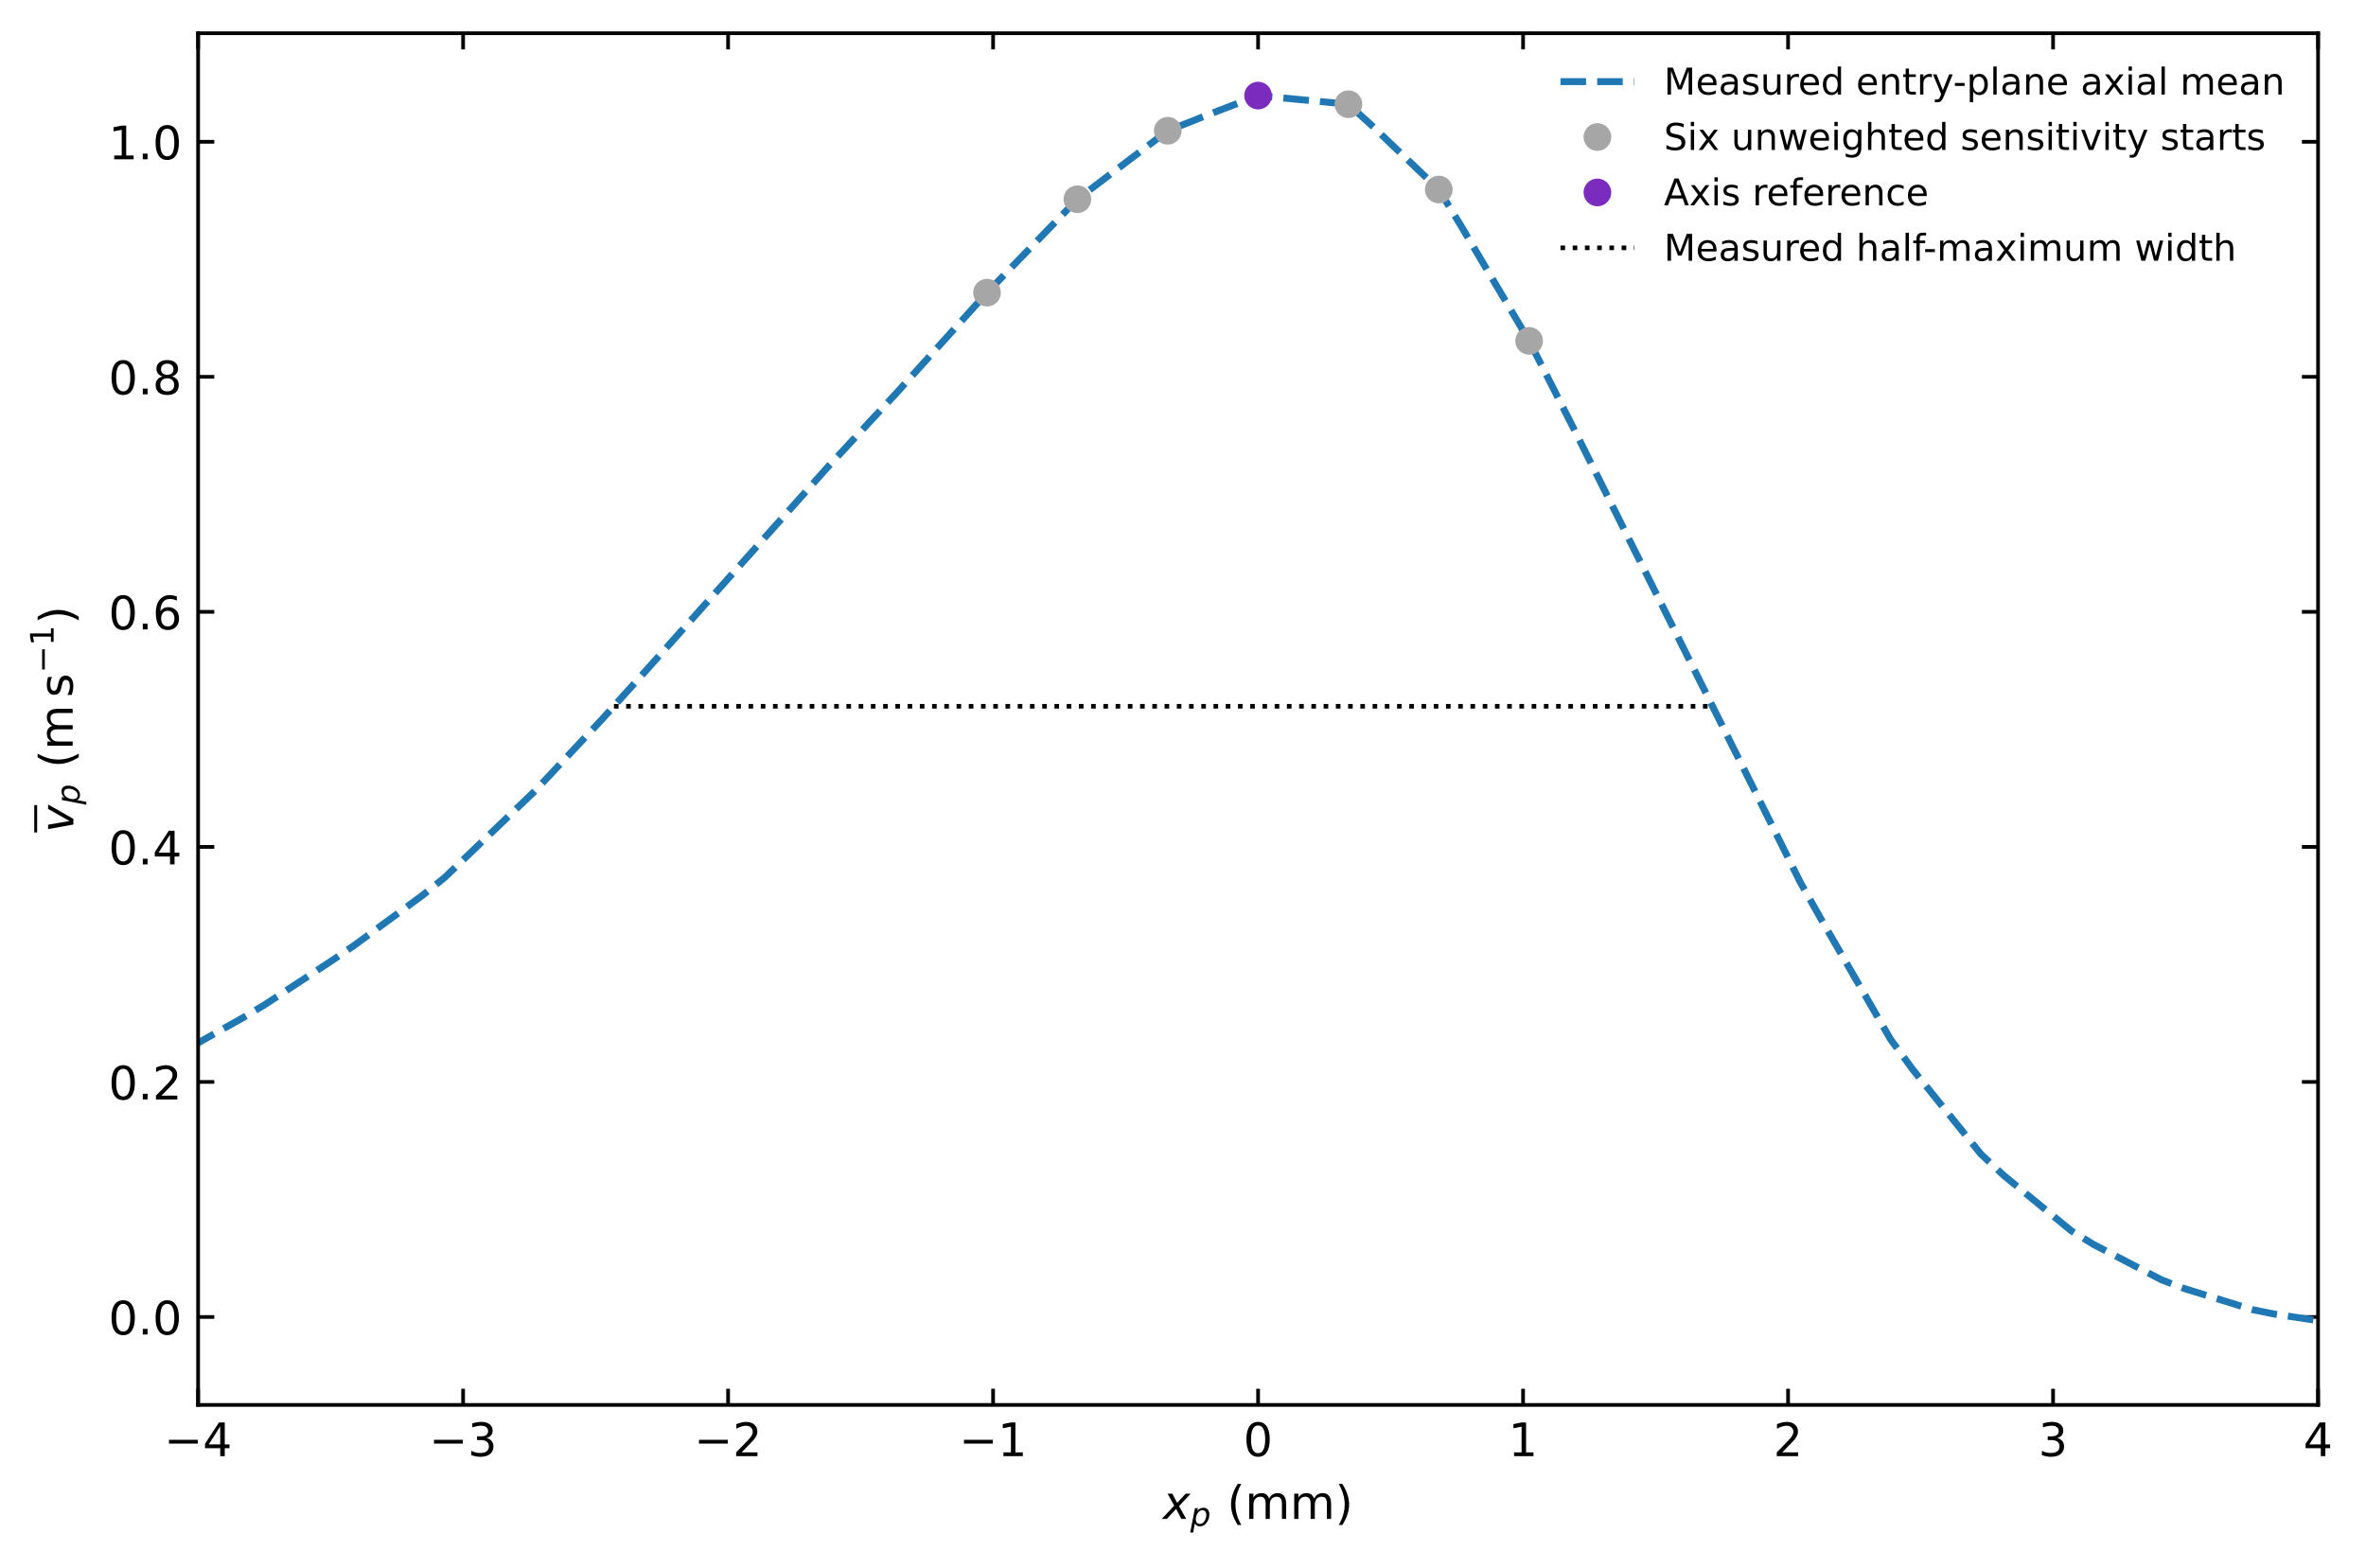
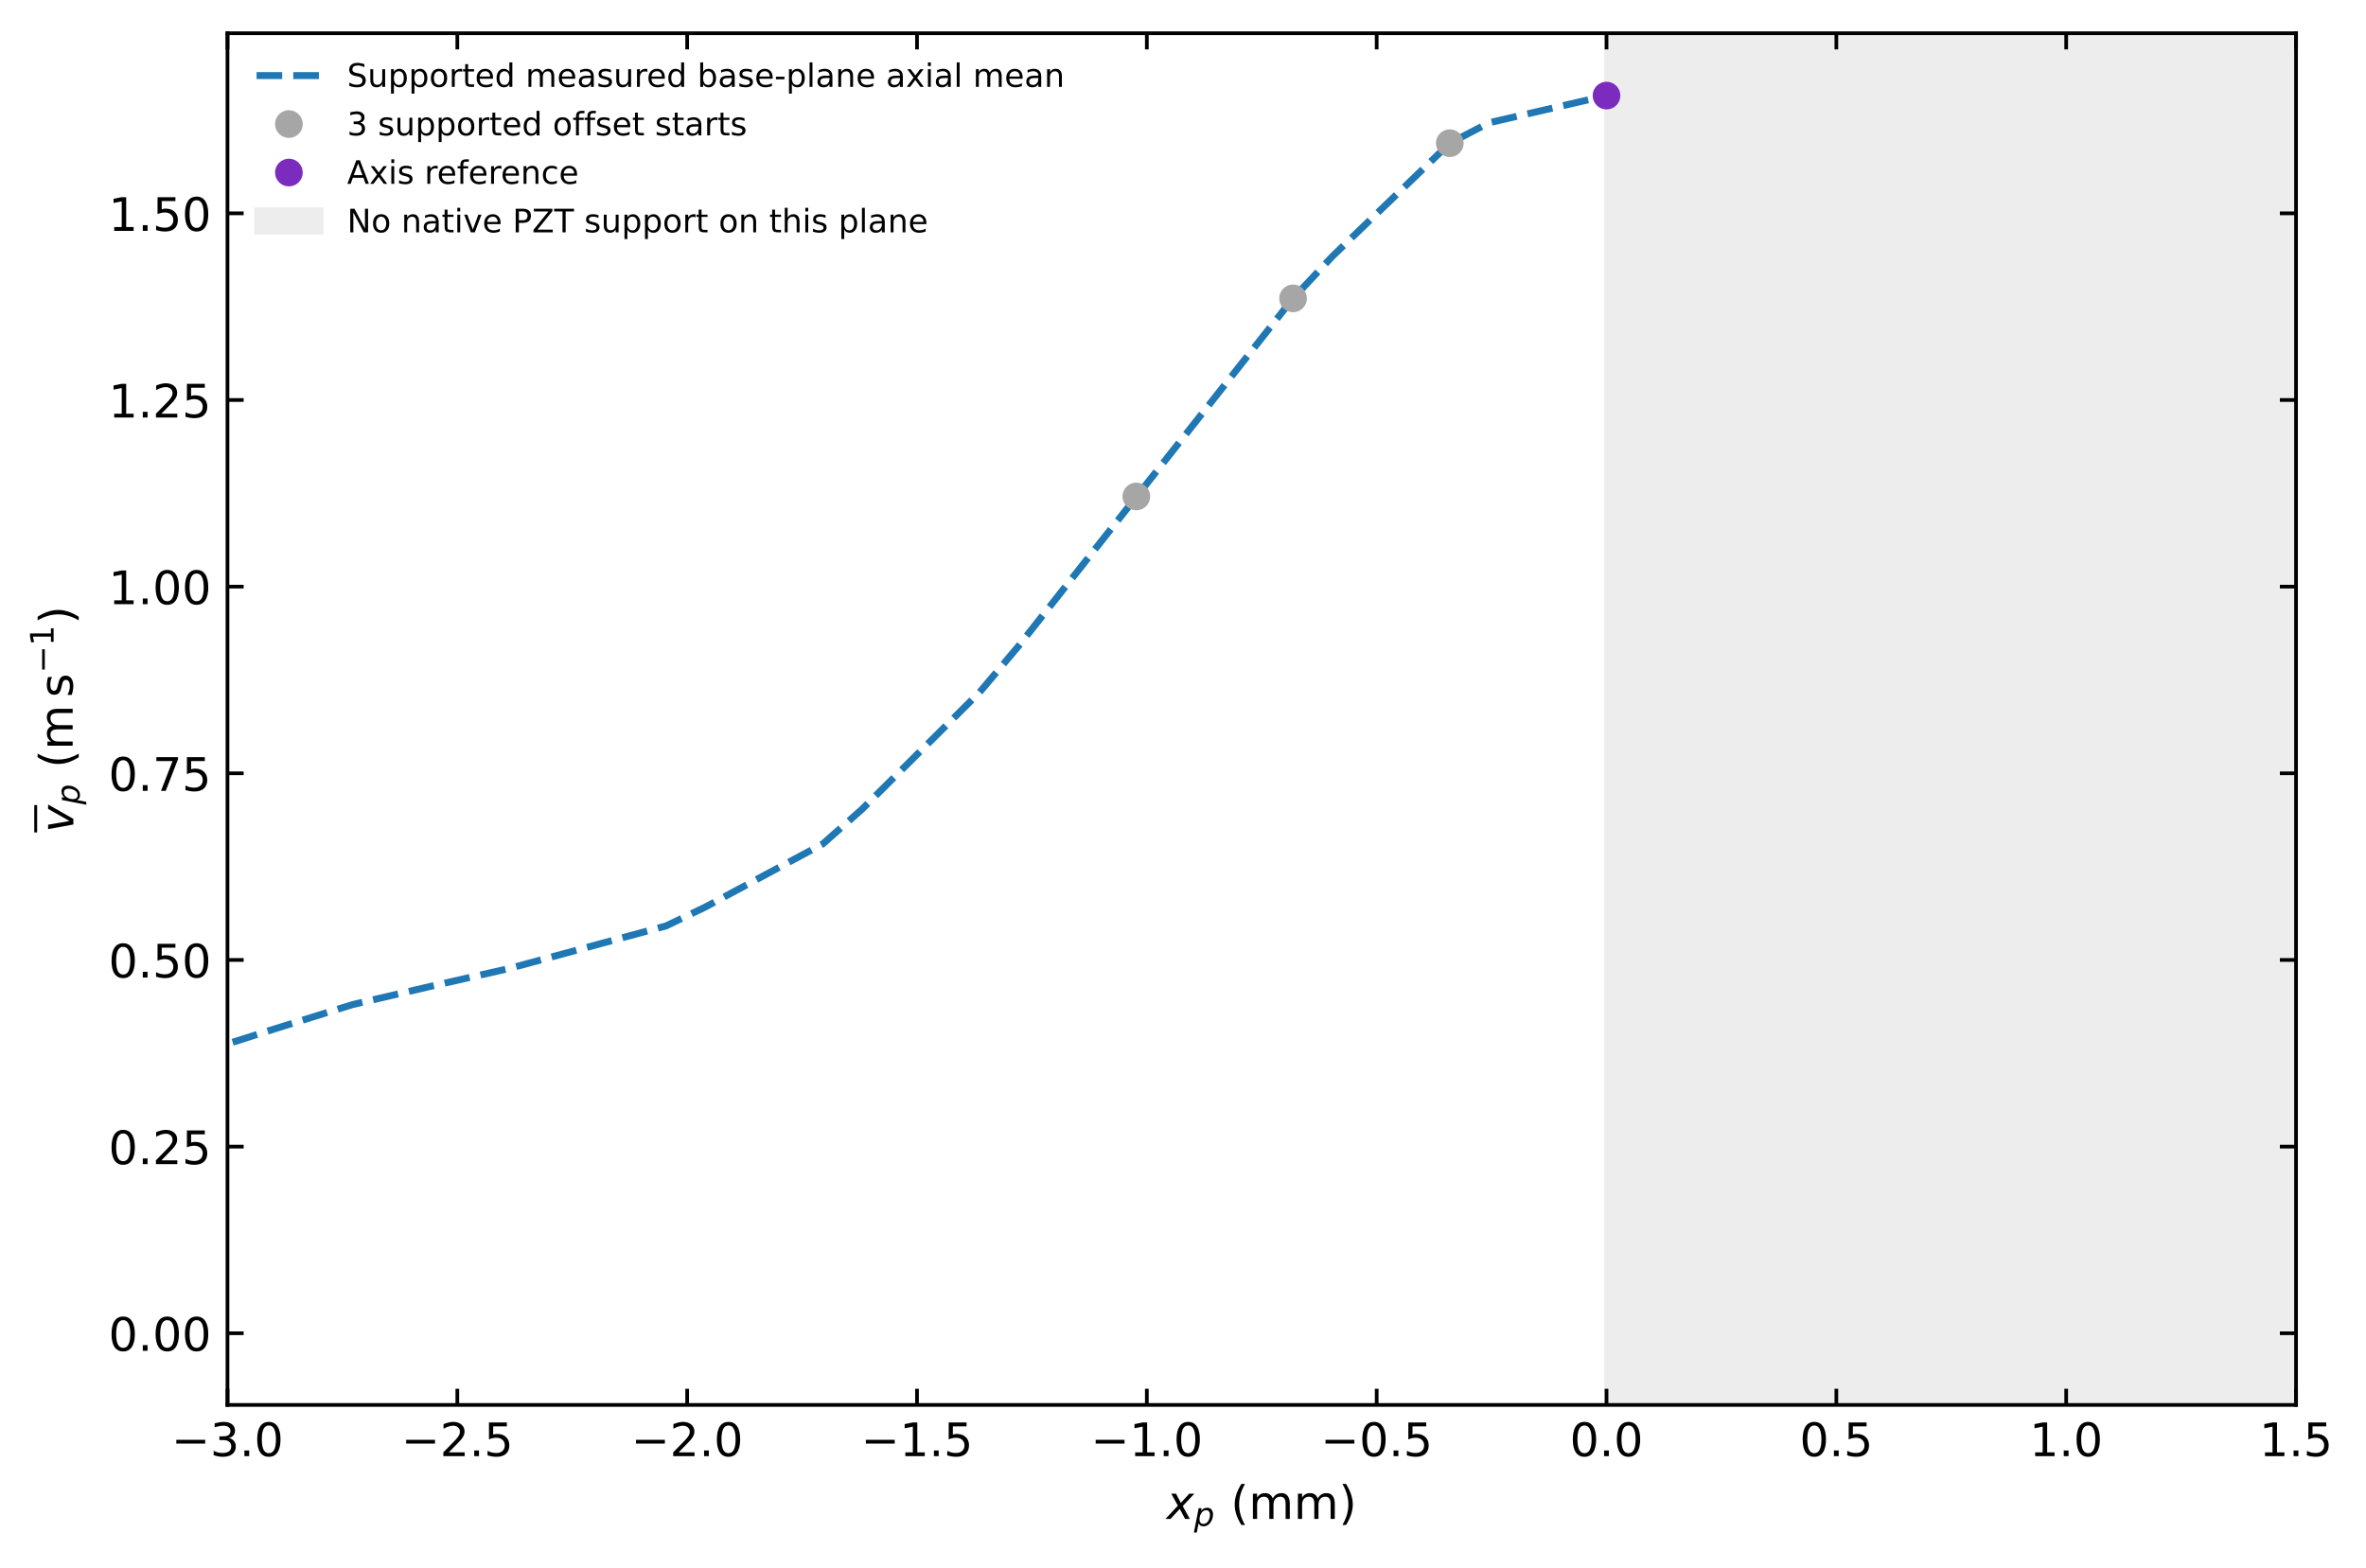
<svg xmlns="http://www.w3.org/2000/svg" xmlns:xlink="http://www.w3.org/1999/xlink" width="512.4pt" height="339.6pt" viewBox="0 0 512.4 339.6" version="1.1">
  <defs>
    <style type="text/css">*{stroke-linejoin: round; stroke-linecap: butt}</style>
  </defs>
  <g id="figure_1">
    <g id="patch_1">
      <path d="M 0 339.6  L 512.4 339.6  L 512.4 0  L 0 0  z " style="fill: #ffffff" />
    </g>
    <g id="axes_1">
      <g id="patch_2">
-         <path d="M 42.903 304.3  L 502.018 304.3  L 502.018 7.2  L 42.903 7.2  z " style="fill: #ffffff" />
+         <path d="M 49.266 304.3  L 497.248 304.3  L 497.248 7.2  L 49.266 7.2  z " style="fill: #ffffff" />
+       </g>
+       <g id="patch_3">
+         <path d="M 347.921 304.3  L 497.248 304.3  L 497.248 7.2  L 347.921 7.2  z " clip-path="url(#p4bd380de59)" style="fill: url(#hfe0e5d949e); stroke: #ededed; stroke-linejoin: miter" />
      </g>
      <g id="matplotlib.axis_1">
        <g id="xtick_1">
          <g id="line2d_1">
            <defs>
-               <path id="m65c70b0ab6" d="M 0 0  L 0 -3.5  " style="stroke: #000000; stroke-width: 0.8" />
+               <path id="mc2a540b4ac" d="M 0 0  L 0 -3.5  " style="stroke: #000000; stroke-width: 0.8" />
            </defs>
            <g>
-               <use xlink:href="#m65c70b0ab6" x="42.903" y="304.3" style="stroke: #000000; stroke-width: 0.8" />
+               <use xlink:href="#mc2a540b4ac" x="49.266" y="304.3" style="stroke: #000000; stroke-width: 0.8" />
            </g>
          </g>
          <g id="line2d_2">
            <defs>
-               <path id="ma728de7605" d="M 0 0  L 0 3.5  " style="stroke: #000000; stroke-width: 0.8" />
+               <path id="mec75853937" d="M 0 0  L 0 3.5  " style="stroke: #000000; stroke-width: 0.8" />
            </defs>
            <g>
-               <use xlink:href="#ma728de7605" x="42.903" y="7.2" style="stroke: #000000; stroke-width: 0.8" />
+               <use xlink:href="#mec75853937" x="49.266" y="7.2" style="stroke: #000000; stroke-width: 0.8" />
            </g>
          </g>
          <g id="text_1">
-             <text style="font-size: 10px; font-family: 'DejaVu Sans'; text-anchor: middle" x="42.903" y="315.397" transform="rotate(-0 42.90313 315.3972)">−4</text>
+             <text style="font-size: 10px; font-family: 'DejaVu Sans'; text-anchor: middle" x="49.266" y="315.397" transform="rotate(-0 49.26562 315.3972)">−3.0</text>
          </g>
        </g>
        <g id="xtick_2">
          <g id="line2d_3">
            <g>
-               <use xlink:href="#m65c70b0ab6" x="100.293" y="304.3" style="stroke: #000000; stroke-width: 0.8" />
+               <use xlink:href="#mc2a540b4ac" x="99.041" y="304.3" style="stroke: #000000; stroke-width: 0.8" />
            </g>
          </g>
          <g id="line2d_4">
            <g>
-               <use xlink:href="#ma728de7605" x="100.293" y="7.2" style="stroke: #000000; stroke-width: 0.8" />
+               <use xlink:href="#mec75853937" x="99.041" y="7.2" style="stroke: #000000; stroke-width: 0.8" />
            </g>
          </g>
          <g id="text_2">
-             <text style="font-size: 10px; font-family: 'DejaVu Sans'; text-anchor: middle" x="100.293" y="315.397" transform="rotate(-0 100.2925 315.3972)">−3</text>
+             <text style="font-size: 10px; font-family: 'DejaVu Sans'; text-anchor: middle" x="99.041" y="315.397" transform="rotate(-0 99.04144 315.3972)">−2.5</text>
          </g>
        </g>
        <g id="xtick_3">
          <g id="line2d_5">
            <g>
-               <use xlink:href="#m65c70b0ab6" x="157.682" y="304.3" style="stroke: #000000; stroke-width: 0.8" />
+               <use xlink:href="#mc2a540b4ac" x="148.817" y="304.3" style="stroke: #000000; stroke-width: 0.8" />
            </g>
          </g>
          <g id="line2d_6">
            <g>
-               <use xlink:href="#ma728de7605" x="157.682" y="7.2" style="stroke: #000000; stroke-width: 0.8" />
+               <use xlink:href="#mec75853937" x="148.817" y="7.2" style="stroke: #000000; stroke-width: 0.8" />
            </g>
          </g>
          <g id="text_3">
-             <text style="font-size: 10px; font-family: 'DejaVu Sans'; text-anchor: middle" x="157.682" y="315.397" transform="rotate(-0 157.6819 315.3972)">−2</text>
+             <text style="font-size: 10px; font-family: 'DejaVu Sans'; text-anchor: middle" x="148.817" y="315.397" transform="rotate(-0 148.8173 315.3972)">−2.0</text>
          </g>
        </g>
        <g id="xtick_4">
          <g id="line2d_7">
            <g>
-               <use xlink:href="#m65c70b0ab6" x="215.071" y="304.3" style="stroke: #000000; stroke-width: 0.8" />
+               <use xlink:href="#mc2a540b4ac" x="198.593" y="304.3" style="stroke: #000000; stroke-width: 0.8" />
            </g>
          </g>
          <g id="line2d_8">
            <g>
-               <use xlink:href="#ma728de7605" x="215.071" y="7.2" style="stroke: #000000; stroke-width: 0.8" />
+               <use xlink:href="#mec75853937" x="198.593" y="7.2" style="stroke: #000000; stroke-width: 0.8" />
            </g>
          </g>
          <g id="text_4">
-             <text style="font-size: 10px; font-family: 'DejaVu Sans'; text-anchor: middle" x="215.071" y="315.397" transform="rotate(-0 215.0713 315.3972)">−1</text>
+             <text style="font-size: 10px; font-family: 'DejaVu Sans'; text-anchor: middle" x="198.593" y="315.397" transform="rotate(-0 198.5931 315.3972)">−1.5</text>
          </g>
        </g>
        <g id="xtick_5">
          <g id="line2d_9">
            <g>
-               <use xlink:href="#m65c70b0ab6" x="272.461" y="304.3" style="stroke: #000000; stroke-width: 0.8" />
+               <use xlink:href="#mc2a540b4ac" x="248.369" y="304.3" style="stroke: #000000; stroke-width: 0.8" />
            </g>
          </g>
          <g id="line2d_10">
            <g>
-               <use xlink:href="#ma728de7605" x="272.461" y="7.2" style="stroke: #000000; stroke-width: 0.8" />
+               <use xlink:href="#mec75853937" x="248.369" y="7.2" style="stroke: #000000; stroke-width: 0.8" />
            </g>
          </g>
          <g id="text_5">
-             <text style="font-size: 10px; font-family: 'DejaVu Sans'; text-anchor: middle" x="272.461" y="315.397" transform="rotate(-0 272.4607 315.3972)">0</text>
+             <text style="font-size: 10px; font-family: 'DejaVu Sans'; text-anchor: middle" x="248.369" y="315.397" transform="rotate(-0 248.3689 315.3972)">−1.0</text>
          </g>
        </g>
        <g id="xtick_6">
          <g id="line2d_11">
            <g>
-               <use xlink:href="#m65c70b0ab6" x="329.85" y="304.3" style="stroke: #000000; stroke-width: 0.8" />
+               <use xlink:href="#mc2a540b4ac" x="298.145" y="304.3" style="stroke: #000000; stroke-width: 0.8" />
            </g>
          </g>
          <g id="line2d_12">
            <g>
-               <use xlink:href="#ma728de7605" x="329.85" y="7.2" style="stroke: #000000; stroke-width: 0.8" />
+               <use xlink:href="#mec75853937" x="298.145" y="7.2" style="stroke: #000000; stroke-width: 0.8" />
            </g>
          </g>
          <g id="text_6">
-             <text style="font-size: 10px; font-family: 'DejaVu Sans'; text-anchor: middle" x="329.85" y="315.397" transform="rotate(-0 329.8501 315.3972)">1</text>
+             <text style="font-size: 10px; font-family: 'DejaVu Sans'; text-anchor: middle" x="298.145" y="315.397" transform="rotate(-0 298.1447 315.3972)">−0.5</text>
          </g>
        </g>
        <g id="xtick_7">
          <g id="line2d_13">
            <g>
-               <use xlink:href="#m65c70b0ab6" x="387.239" y="304.3" style="stroke: #000000; stroke-width: 0.8" />
+               <use xlink:href="#mc2a540b4ac" x="347.921" y="304.3" style="stroke: #000000; stroke-width: 0.8" />
            </g>
          </g>
          <g id="line2d_14">
            <g>
-               <use xlink:href="#ma728de7605" x="387.239" y="7.2" style="stroke: #000000; stroke-width: 0.8" />
+               <use xlink:href="#mec75853937" x="347.921" y="7.2" style="stroke: #000000; stroke-width: 0.8" />
            </g>
          </g>
          <g id="text_7">
-             <text style="font-size: 10px; font-family: 'DejaVu Sans'; text-anchor: middle" x="387.239" y="315.397" transform="rotate(-0 387.2395 315.3972)">2</text>
+             <text style="font-size: 10px; font-family: 'DejaVu Sans'; text-anchor: middle" x="347.921" y="315.397" transform="rotate(-0 347.9205 315.3972)">0.0</text>
          </g>
        </g>
        <g id="xtick_8">
          <g id="line2d_15">
            <g>
-               <use xlink:href="#m65c70b0ab6" x="444.629" y="304.3" style="stroke: #000000; stroke-width: 0.8" />
+               <use xlink:href="#mc2a540b4ac" x="397.696" y="304.3" style="stroke: #000000; stroke-width: 0.8" />
            </g>
          </g>
          <g id="line2d_16">
            <g>
-               <use xlink:href="#ma728de7605" x="444.629" y="7.2" style="stroke: #000000; stroke-width: 0.8" />
+               <use xlink:href="#mec75853937" x="397.696" y="7.2" style="stroke: #000000; stroke-width: 0.8" />
            </g>
          </g>
          <g id="text_8">
-             <text style="font-size: 10px; font-family: 'DejaVu Sans'; text-anchor: middle" x="444.629" y="315.397" transform="rotate(-0 444.6289 315.3972)">3</text>
+             <text style="font-size: 10px; font-family: 'DejaVu Sans'; text-anchor: middle" x="397.696" y="315.397" transform="rotate(-0 397.6963 315.3972)">0.5</text>
          </g>
        </g>
        <g id="xtick_9">
          <g id="line2d_17">
            <g>
-               <use xlink:href="#m65c70b0ab6" x="502.018" y="304.3" style="stroke: #000000; stroke-width: 0.8" />
+               <use xlink:href="#mc2a540b4ac" x="447.472" y="304.3" style="stroke: #000000; stroke-width: 0.8" />
            </g>
          </g>
          <g id="line2d_18">
            <g>
-               <use xlink:href="#ma728de7605" x="502.018" y="7.2" style="stroke: #000000; stroke-width: 0.8" />
+               <use xlink:href="#mec75853937" x="447.472" y="7.2" style="stroke: #000000; stroke-width: 0.8" />
            </g>
          </g>
          <g id="text_9">
-             <text style="font-size: 10px; font-family: 'DejaVu Sans'; text-anchor: middle" x="502.018" y="315.397" transform="rotate(-0 502.0183 315.3972)">4</text>
-           </g>
-         </g>
-         <g id="text_10">
-           <g transform="translate(251.8607 329.3995)">
+             <text style="font-size: 10px; font-family: 'DejaVu Sans'; text-anchor: middle" x="447.472" y="315.397" transform="rotate(-0 447.4721 315.3972)">1.0</text>
+           </g>
+         </g>
+         <g id="xtick_10">
+           <g id="line2d_19">
+             <g>
+               <use xlink:href="#mc2a540b4ac" x="497.248" y="304.3" style="stroke: #000000; stroke-width: 0.8" />
+             </g>
+           </g>
+           <g id="line2d_20">
+             <g>
+               <use xlink:href="#mec75853937" x="497.248" y="7.2" style="stroke: #000000; stroke-width: 0.8" />
+             </g>
+           </g>
+           <g id="text_10">
+             <text style="font-size: 10px; font-family: 'DejaVu Sans'; text-anchor: middle" x="497.248" y="315.397" transform="rotate(-0 497.248 315.3972)">1.5</text>
+           </g>
+         </g>
+         <g id="text_11">
+           <g transform="translate(252.6568 329.3995)">
            <text>
              <tspan x="0" y="-0.406" style="font-style: oblique; font-size: 10px; font-family: 'DejaVu Sans'">x</tspan>
              <tspan x="5.918" y="1.094" style="font-style: oblique; font-size: 7px; font-family: 'DejaVu Sans'">p</tspan>
              <tspan x="13.882" y="-0.406" style="font-size: 10px; font-family: 'DejaVu Sans'">(</tspan>
              <tspan x="17.783" y="-0.406" style="font-size: 10px; font-family: 'DejaVu Sans'">m</tspan>
              <tspan x="27.524" y="-0.406" style="font-size: 10px; font-family: 'DejaVu Sans'">m</tspan>
              <tspan x="37.266" y="-0.406" style="font-size: 10px; font-family: 'DejaVu Sans'">)</tspan>
            </text>
          </g>
        </g>
      </g>
      <g id="matplotlib.axis_2">
        <g id="ytick_1">
-           <g id="line2d_19">
+           <g id="line2d_21">
            <defs>
-               <path id="m2afd70dbca" d="M 0 0  L 3.5 0  " style="stroke: #000000; stroke-width: 0.8" />
+               <path id="m2453ebf0ed" d="M 0 0  L 3.5 0  " style="stroke: #000000; stroke-width: 0.8" />
            </defs>
            <g>
-               <use xlink:href="#m2afd70dbca" x="42.903" y="285.249" style="stroke: #000000; stroke-width: 0.8" />
-             </g>
-           </g>
-           <g id="line2d_20">
+               <use xlink:href="#m2453ebf0ed" x="49.266" y="288.777" style="stroke: #000000; stroke-width: 0.8" />
+             </g>
+           </g>
+           <g id="line2d_22">
            <defs>
-               <path id="m56a5f47f47" d="M 0 0  L -3.5 0  " style="stroke: #000000; stroke-width: 0.8" />
+               <path id="md81fa877c0" d="M 0 0  L -3.5 0  " style="stroke: #000000; stroke-width: 0.8" />
            </defs>
            <g>
-               <use xlink:href="#m56a5f47f47" x="502.018" y="285.249" style="stroke: #000000; stroke-width: 0.8" />
-             </g>
-           </g>
-           <g id="text_11">
-             <text style="font-size: 10px; font-family: 'DejaVu Sans'; text-anchor: end" x="39.403" y="289.048" transform="rotate(-0 39.40313 289.0479)">0.0</text>
+               <use xlink:href="#md81fa877c0" x="497.248" y="288.777" style="stroke: #000000; stroke-width: 0.8" />
+             </g>
+           </g>
+           <g id="text_12">
+             <text style="font-size: 10px; font-family: 'DejaVu Sans'; text-anchor: end" x="45.766" y="292.576" transform="rotate(-0 45.76562 292.5759)">0.00</text>
          </g>
        </g>
        <g id="ytick_2">
-           <g id="line2d_21">
-             <g>
-               <use xlink:href="#m2afd70dbca" x="42.903" y="234.34" style="stroke: #000000; stroke-width: 0.8" />
-             </g>
-           </g>
-           <g id="line2d_22">
-             <g>
-               <use xlink:href="#m56a5f47f47" x="502.018" y="234.34" style="stroke: #000000; stroke-width: 0.8" />
-             </g>
-           </g>
-           <g id="text_12">
-             <text style="font-size: 10px; font-family: 'DejaVu Sans'; text-anchor: end" x="39.403" y="238.139" transform="rotate(-0 39.40313 238.1393)">0.2</text>
+           <g id="line2d_23">
+             <g>
+               <use xlink:href="#m2453ebf0ed" x="49.266" y="248.349" style="stroke: #000000; stroke-width: 0.8" />
+             </g>
+           </g>
+           <g id="line2d_24">
+             <g>
+               <use xlink:href="#md81fa877c0" x="497.248" y="248.349" style="stroke: #000000; stroke-width: 0.8" />
+             </g>
+           </g>
+           <g id="text_13">
+             <text style="font-size: 10px; font-family: 'DejaVu Sans'; text-anchor: end" x="45.766" y="252.147" transform="rotate(-0 45.76562 252.1474)">0.25</text>
          </g>
        </g>
        <g id="ytick_3">
-           <g id="line2d_23">
-             <g>
-               <use xlink:href="#m2afd70dbca" x="42.903" y="183.432" style="stroke: #000000; stroke-width: 0.8" />
-             </g>
-           </g>
-           <g id="line2d_24">
-             <g>
-               <use xlink:href="#m56a5f47f47" x="502.018" y="183.432" style="stroke: #000000; stroke-width: 0.8" />
-             </g>
-           </g>
-           <g id="text_13">
-             <text style="font-size: 10px; font-family: 'DejaVu Sans'; text-anchor: end" x="39.403" y="187.231" transform="rotate(-0 39.40313 187.2306)">0.4</text>
+           <g id="line2d_25">
+             <g>
+               <use xlink:href="#m2453ebf0ed" x="49.266" y="207.92" style="stroke: #000000; stroke-width: 0.8" />
+             </g>
+           </g>
+           <g id="line2d_26">
+             <g>
+               <use xlink:href="#md81fa877c0" x="497.248" y="207.92" style="stroke: #000000; stroke-width: 0.8" />
+             </g>
+           </g>
+           <g id="text_14">
+             <text style="font-size: 10px; font-family: 'DejaVu Sans'; text-anchor: end" x="45.766" y="211.719" transform="rotate(-0 45.76562 211.719)">0.50</text>
          </g>
        </g>
        <g id="ytick_4">
-           <g id="line2d_25">
-             <g>
-               <use xlink:href="#m2afd70dbca" x="42.903" y="132.523" style="stroke: #000000; stroke-width: 0.8" />
-             </g>
-           </g>
-           <g id="line2d_26">
-             <g>
-               <use xlink:href="#m56a5f47f47" x="502.018" y="132.523" style="stroke: #000000; stroke-width: 0.8" />
-             </g>
-           </g>
-           <g id="text_14">
-             <text style="font-size: 10px; font-family: 'DejaVu Sans'; text-anchor: end" x="39.403" y="136.322" transform="rotate(-0 39.40313 136.3219)">0.6</text>
+           <g id="line2d_27">
+             <g>
+               <use xlink:href="#m2453ebf0ed" x="49.266" y="167.492" style="stroke: #000000; stroke-width: 0.8" />
+             </g>
+           </g>
+           <g id="line2d_28">
+             <g>
+               <use xlink:href="#md81fa877c0" x="497.248" y="167.492" style="stroke: #000000; stroke-width: 0.8" />
+             </g>
+           </g>
+           <g id="text_15">
+             <text style="font-size: 10px; font-family: 'DejaVu Sans'; text-anchor: end" x="45.766" y="171.29" transform="rotate(-0 45.76562 171.2905)">0.75</text>
          </g>
        </g>
        <g id="ytick_5">
-           <g id="line2d_27">
-             <g>
-               <use xlink:href="#m2afd70dbca" x="42.903" y="81.614" style="stroke: #000000; stroke-width: 0.8" />
-             </g>
-           </g>
-           <g id="line2d_28">
-             <g>
-               <use xlink:href="#m56a5f47f47" x="502.018" y="81.614" style="stroke: #000000; stroke-width: 0.8" />
-             </g>
-           </g>
-           <g id="text_15">
-             <text style="font-size: 10px; font-family: 'DejaVu Sans'; text-anchor: end" x="39.403" y="85.413" transform="rotate(-0 39.40313 85.41328)">0.8</text>
+           <g id="line2d_29">
+             <g>
+               <use xlink:href="#m2453ebf0ed" x="49.266" y="127.063" style="stroke: #000000; stroke-width: 0.8" />
+             </g>
+           </g>
+           <g id="line2d_30">
+             <g>
+               <use xlink:href="#md81fa877c0" x="497.248" y="127.063" style="stroke: #000000; stroke-width: 0.8" />
+             </g>
+           </g>
+           <g id="text_16">
+             <text style="font-size: 10px; font-family: 'DejaVu Sans'; text-anchor: end" x="45.766" y="130.862" transform="rotate(-0 45.76562 130.862)">1.00</text>
          </g>
        </g>
        <g id="ytick_6">
-           <g id="line2d_29">
-             <g>
-               <use xlink:href="#m2afd70dbca" x="42.903" y="30.706" style="stroke: #000000; stroke-width: 0.8" />
-             </g>
-           </g>
-           <g id="line2d_30">
-             <g>
-               <use xlink:href="#m56a5f47f47" x="502.018" y="30.706" style="stroke: #000000; stroke-width: 0.8" />
-             </g>
-           </g>
-           <g id="text_16">
-             <text style="font-size: 10px; font-family: 'DejaVu Sans'; text-anchor: end" x="39.403" y="34.505" transform="rotate(-0 39.40313 34.50462)">1.0</text>
-           </g>
-         </g>
-         <g id="text_17">
+           <g id="line2d_31">
+             <g>
+               <use xlink:href="#m2453ebf0ed" x="49.266" y="86.635" style="stroke: #000000; stroke-width: 0.8" />
+             </g>
+           </g>
+           <g id="line2d_32">
+             <g>
+               <use xlink:href="#md81fa877c0" x="497.248" y="86.635" style="stroke: #000000; stroke-width: 0.8" />
+             </g>
+           </g>
+           <g id="text_17">
+             <text style="font-size: 10px; font-family: 'DejaVu Sans'; text-anchor: end" x="45.766" y="90.434" transform="rotate(-0 45.76562 90.43356)">1.25</text>
+           </g>
+         </g>
+         <g id="ytick_7">
+           <g id="line2d_33">
+             <g>
+               <use xlink:href="#m2453ebf0ed" x="49.266" y="46.206" style="stroke: #000000; stroke-width: 0.8" />
+             </g>
+           </g>
+           <g id="line2d_34">
+             <g>
+               <use xlink:href="#md81fa877c0" x="497.248" y="46.206" style="stroke: #000000; stroke-width: 0.8" />
+             </g>
+           </g>
+           <g id="text_18">
+             <text style="font-size: 10px; font-family: 'DejaVu Sans'; text-anchor: end" x="45.766" y="50.005" transform="rotate(-0 45.76562 50.0051)">1.50</text>
+           </g>
+         </g>
+         <g id="text_19">
          <g transform="translate(16.5 180.2998) rotate(-90)">
            <text>
              <tspan x="0" y="-0.612" style="font-style: oblique; font-size: 10px; font-family: 'DejaVu Sans'">v</tspan>
              <tspan x="6.014" y="0.738" style="font-style: oblique; font-size: 7px; font-family: 'DejaVu Sans'">p</tspan>
              <tspan x="13.978" y="-0.762" style="font-size: 10px; font-family: 'DejaVu Sans'">(</tspan>
              <tspan x="17.879" y="-0.762" style="font-size: 10px; font-family: 'DejaVu Sans'">m</tspan>
              <tspan x="29.244" y="-0.762" style="font-size: 10px; font-family: 'DejaVu Sans'">s</tspan>
              <tspan x="45.142" y="-0.762" style="font-size: 10px; font-family: 'DejaVu Sans'">)</tspan>
              <tspan x="34.549" y="-4.892" style="font-size: 7px; font-family: 'DejaVu Sans'">−</tspan>
              <tspan x="40.415" y="-4.892" style="font-size: 7px; font-family: 'DejaVu Sans'">1</tspan>
            </text>
            <rect x="0" y="-9.081" width="5.918" height="0.625" />
          </g>
        </g>
      </g>
-       <g id="line2d_31">
-         <path d="M -1 248.291  L 18.084 239.108  L 32.76 231.493  L 42.544 226.082  L 52.327 220.595  L 57.219 217.69  L 71.895 208.052  L 76.787 204.711  L 91.462 193.954  L 96.354 190.019  L 115.921 171.249  L 130.597 155.56  L 140.381 144.7  L 179.515 100.882  L 194.191 85.073  L 213.758 63.387  L 233.326 43.15  L 252.893 28.32  L 262.677 24.442  L 272.461 20.705  L 292.028 22.576  L 296.92 27.024  L 311.596 41.05  L 316.487 49.052  L 331.163 73.825  L 340.947 93.083  L 380.081 171.383  L 389.865 191.057  L 394.757 199.725  L 409.433 225.107  L 414.324 231.757  L 429 249.968  L 433.892 254.544  L 448.567 266.58  L 453.459 269.576  L 468.135 277.213  L 473.027 279.08  L 487.702 283.636  L 492.594 284.629  L 507.27 286.832  L 513.4 287.417  L 513.4 287.417  " clip-path="url(#p68fe81811a)" style="fill: none; stroke-dasharray: 5.55,2.4; stroke-dashoffset: 0; stroke: #1f77b4; stroke-width: 1.5" />
-       </g>
-       <g id="line2d_32">
+       <g id="line2d_35">
+         <path d="M -1 247.022  L 16.976 239.206  L 42.434 228.268  L 59.405 222.874  L 76.377 217.578  L 93.348 213.615  L 110.32 209.755  L 135.777 202.842  L 144.263 200.542  L 152.748 196.459  L 178.206 182.777  L 186.691 175.269  L 212.149 149.939  L 220.634 139.872  L 280.035 64.626  L 288.52 55.558  L 313.978 31.016  L 322.463 26.591  L 347.921 20.705  L 347.921 20.705  " clip-path="url(#p4bd380de59)" style="fill: none; stroke-dasharray: 5.55,2.4; stroke-dashoffset: 0; stroke: #1f77b4; stroke-width: 1.5" />
+       </g>
+       <g id="line2d_36">
        <defs>
-           <path id="m28fc7fe63f" d="M 0 2.5  C 0.663 2.5 1.299 2.237 1.768 1.768  C 2.237 1.299 2.5 0.663 2.5 0  C 2.5 -0.663 2.237 -1.299 1.768 -1.768  C 1.299 -2.237 0.663 -2.5 0 -2.5  C -0.663 -2.5 -1.299 -2.237 -1.768 -1.768  C -2.237 -1.299 -2.5 -0.663 -2.5 0  C -2.5 0.663 -2.237 1.299 -1.768 1.768  C -1.299 2.237 -0.663 2.5 0 2.5  z " style="stroke: #a6a6a6" />
+           <path id="mb2f0dc4318" d="M 0 2.5  C 0.663 2.5 1.299 2.237 1.768 1.768  C 2.237 1.299 2.5 0.663 2.5 0  C 2.5 -0.663 2.237 -1.299 1.768 -1.768  C 1.299 -2.237 0.663 -2.5 0 -2.5  C -0.663 -2.5 -1.299 -2.237 -1.768 -1.768  C -2.237 -1.299 -2.5 -0.663 -2.5 0  C -2.5 0.663 -2.237 1.299 -1.768 1.768  C -1.299 2.237 -0.663 2.5 0 2.5  z " style="stroke: #a6a6a6" />
        </defs>
-         <g clip-path="url(#p68fe81811a)">
-           <use xlink:href="#m28fc7fe63f" x="213.758" y="63.387" style="fill: #a6a6a6; stroke: #a6a6a6" />
-         </g>
-       </g>
-       <g id="line2d_33">
-         <g clip-path="url(#p68fe81811a)">
-           <use xlink:href="#m28fc7fe63f" x="233.326" y="43.15" style="fill: #a6a6a6; stroke: #a6a6a6" />
-         </g>
-       </g>
-       <g id="line2d_34">
-         <g clip-path="url(#p68fe81811a)">
-           <use xlink:href="#m28fc7fe63f" x="252.893" y="28.32" style="fill: #a6a6a6; stroke: #a6a6a6" />
-         </g>
-       </g>
-       <g id="line2d_35">
+         <g clip-path="url(#p4bd380de59)">
+           <use xlink:href="#mb2f0dc4318" x="246.092" y="107.528" style="fill: #a6a6a6; stroke: #a6a6a6" />
+         </g>
+       </g>
+       <g id="line2d_37">
+         <g clip-path="url(#p4bd380de59)">
+           <use xlink:href="#mb2f0dc4318" x="280.035" y="64.626" style="fill: #a6a6a6; stroke: #a6a6a6" />
+         </g>
+       </g>
+       <g id="line2d_38">
+         <g clip-path="url(#p4bd380de59)">
+           <use xlink:href="#mb2f0dc4318" x="313.978" y="31.016" style="fill: #a6a6a6; stroke: #a6a6a6" />
+         </g>
+       </g>
+       <g id="line2d_39">
        <defs>
-           <path id="mb546d543f1" d="M 0 2.5  C 0.663 2.5 1.299 2.237 1.768 1.768  C 2.237 1.299 2.5 0.663 2.5 0  C 2.5 -0.663 2.237 -1.299 1.768 -1.768  C 1.299 -2.237 0.663 -2.5 0 -2.5  C -0.663 -2.5 -1.299 -2.237 -1.768 -1.768  C -2.237 -1.299 -2.5 -0.663 -2.5 0  C -2.5 0.663 -2.237 1.299 -1.768 1.768  C -1.299 2.237 -0.663 2.5 0 2.5  z " style="stroke: #7b2cbf" />
+           <path id="m8e35fd1900" d="M 0 2.5  C 0.663 2.5 1.299 2.237 1.768 1.768  C 2.237 1.299 2.5 0.663 2.5 0  C 2.5 -0.663 2.237 -1.299 1.768 -1.768  C 1.299 -2.237 0.663 -2.5 0 -2.5  C -0.663 -2.5 -1.299 -2.237 -1.768 -1.768  C -2.237 -1.299 -2.5 -0.663 -2.5 0  C -2.5 0.663 -2.237 1.299 -1.768 1.768  C -1.299 2.237 -0.663 2.5 0 2.5  z " style="stroke: #7b2cbf" />
        </defs>
-         <g clip-path="url(#p68fe81811a)">
-           <use xlink:href="#mb546d543f1" x="272.461" y="20.705" style="fill: #7b2cbf; stroke: #7b2cbf" />
-         </g>
-       </g>
-       <g id="line2d_36">
-         <g clip-path="url(#p68fe81811a)">
-           <use xlink:href="#m28fc7fe63f" x="292.028" y="22.576" style="fill: #a6a6a6; stroke: #a6a6a6" />
-         </g>
-       </g>
-       <g id="line2d_37">
-         <g clip-path="url(#p68fe81811a)">
-           <use xlink:href="#m28fc7fe63f" x="311.596" y="41.05" style="fill: #a6a6a6; stroke: #a6a6a6" />
-         </g>
-       </g>
-       <g id="line2d_38">
-         <g clip-path="url(#p68fe81811a)">
-           <use xlink:href="#m28fc7fe63f" x="331.163" y="73.825" style="fill: #a6a6a6; stroke: #a6a6a6" />
-         </g>
-       </g>
-       <g id="line2d_39">
-         <path d="M 132.957 152.977  L 370.933 152.977  " clip-path="url(#p68fe81811a)" style="fill: none; stroke-dasharray: 1,1.65; stroke-dashoffset: 0; stroke: #000000" />
-       </g>
-       <g id="patch_3">
-         <path d="M 42.903 304.3  L 42.903 7.2  " style="fill: none; stroke: #000000; stroke-width: 0.8; stroke-linejoin: miter; stroke-linecap: square" />
+         <g clip-path="url(#p4bd380de59)">
+           <use xlink:href="#m8e35fd1900" x="347.921" y="20.705" style="fill: #7b2cbf; stroke: #7b2cbf" />
+         </g>
      </g>
      <g id="patch_4">
-         <path d="M 502.018 304.3  L 502.018 7.2  " style="fill: none; stroke: #000000; stroke-width: 0.8; stroke-linejoin: miter; stroke-linecap: square" />
+         <path d="M 49.266 304.3  L 49.266 7.2  " style="fill: none; stroke: #000000; stroke-width: 0.8; stroke-linejoin: miter; stroke-linecap: square" />
      </g>
      <g id="patch_5">
-         <path d="M 42.903 304.3  L 502.018 304.3  " style="fill: none; stroke: #000000; stroke-width: 0.8; stroke-linejoin: miter; stroke-linecap: square" />
+         <path d="M 497.248 304.3  L 497.248 7.2  " style="fill: none; stroke: #000000; stroke-width: 0.8; stroke-linejoin: miter; stroke-linecap: square" />
      </g>
      <g id="patch_6">
-         <path d="M 42.903 7.2  L 502.018 7.2  " style="fill: none; stroke: #000000; stroke-width: 0.8; stroke-linejoin: miter; stroke-linecap: square" />
+         <path d="M 49.266 304.3  L 497.248 304.3  " style="fill: none; stroke: #000000; stroke-width: 0.8; stroke-linejoin: miter; stroke-linecap: square" />
+       </g>
+       <g id="patch_7">
+         <path d="M 49.266 7.2  L 497.248 7.2  " style="fill: none; stroke: #000000; stroke-width: 0.8; stroke-linejoin: miter; stroke-linecap: square" />
      </g>
      <g id="legend_1">
        <g id="line2d_40">
-           <path d="M 337.945 17.679  L 345.945 17.679  L 353.945 17.679  " style="fill: none; stroke-dasharray: 5.55,2.4; stroke-dashoffset: 0; stroke: #1f77b4; stroke-width: 1.5" />
-         </g>
-         <g id="text_18">
-           <text style="font-size: 8px; font-family: 'DejaVu Sans'; text-anchor: start" x="360.345" y="20.479" transform="rotate(-0 360.3445 20.47875)">Measured entry-plane axial mean</text>
+           <path d="M 55.566 16.369  L 62.566 16.369  L 69.566 16.369  " style="fill: none; stroke-dasharray: 5.55,2.4; stroke-dashoffset: 0; stroke: #1f77b4; stroke-width: 1.5" />
+         </g>
+         <g id="text_20">
+           <text style="font-size: 7px; font-family: 'DejaVu Sans'; text-anchor: start" x="75.166" y="18.819" transform="rotate(-0 75.16563 18.81891)">Supported measured base-plane axial mean</text>
        </g>
        <g id="line2d_41">
          <g>
-             <use xlink:href="#m28fc7fe63f" x="345.945" y="29.679" style="fill: #a6a6a6; stroke: #a6a6a6" />
-           </g>
-         </g>
-         <g id="text_19">
-           <text style="font-size: 8px; font-family: 'DejaVu Sans'; text-anchor: start" x="360.345" y="32.479" transform="rotate(-0 360.3445 32.47937)">Six unweighted sensitivity starts</text>
+             <use xlink:href="#mb2f0dc4318" x="62.566" y="26.869" style="fill: #a6a6a6; stroke: #a6a6a6" />
+           </g>
+         </g>
+         <g id="text_21">
+           <text style="font-size: 7px; font-family: 'DejaVu Sans'; text-anchor: start" x="75.166" y="29.319" transform="rotate(-0 75.16563 29.31945)">3 supported offset starts</text>
        </g>
        <g id="line2d_42">
          <g>
-             <use xlink:href="#mb546d543f1" x="345.945" y="41.68" style="fill: #7b2cbf; stroke: #7b2cbf" />
-           </g>
-         </g>
-         <g id="text_20">
-           <text style="font-size: 8px; font-family: 'DejaVu Sans'; text-anchor: start" x="360.345" y="44.48" transform="rotate(-0 360.3445 44.48)">Axis reference</text>
-         </g>
-         <g id="line2d_43">
-           <path d="M 337.945 53.681  L 345.945 53.681  L 353.945 53.681  " style="fill: none; stroke-dasharray: 1,1.65; stroke-dashoffset: 0; stroke: #000000" />
-         </g>
-         <g id="text_21">
-           <text style="font-size: 8px; font-family: 'DejaVu Sans'; text-anchor: start" x="360.345" y="56.481" transform="rotate(-0 360.3445 56.48063)">Measured half-maximum width</text>
+             <use xlink:href="#m8e35fd1900" x="62.566" y="37.37" style="fill: #7b2cbf; stroke: #7b2cbf" />
+           </g>
+         </g>
+         <g id="text_22">
+           <text style="font-size: 7px; font-family: 'DejaVu Sans'; text-anchor: start" x="75.166" y="39.82" transform="rotate(-0 75.16563 39.82)">Axis reference</text>
+         </g>
+         <g id="patch_8">
+           <path d="M 55.566 50.321  L 69.566 50.321  L 69.566 45.421  L 55.566 45.421  z " style="fill: url(#hfe0e5d949e); stroke: #ededed; stroke-linejoin: miter" />
+         </g>
+         <g id="text_23">
+           <text style="font-size: 7px; font-family: 'DejaVu Sans'; text-anchor: start" x="75.166" y="50.321" transform="rotate(-0 75.16563 50.32055)">No native PZT support on this plane</text>
        </g>
      </g>
    </g>
  </g>
  <defs>
-     <clipPath id="p68fe81811a">
-       <rect x="42.903" y="7.2" width="459.115" height="297.1" />
+     <clipPath id="p4bd380de59">
+       <rect x="49.266" y="7.2" width="447.982" height="297.1" />
    </clipPath>
  </defs>
+   <defs>
+     <pattern id="hfe0e5d949e" patternUnits="userSpaceOnUse" x="0" y="0" width="72" height="72">
+       <rect x="0" y="0" width="73" height="73" fill="#ededed" />
+       <path d="M -36 36  L 36 -36  M -30 42  L 42 -30  M -24 48  L 48 -24  M -18 54  L 54 -18  M -12 60  L 60 -12  M -6 66  L 66 -6  M 0 72  L 72 0  M 6 78  L 78 6  M 12 84  L 84 12  M 18 90  L 90 18  M 24 96  L 96 24  M 30 102  L 102 30  M 36 108  L 108 36  " style="fill: #ededed; stroke: #ededed; stroke-width: 1.0; stroke-linecap: butt; stroke-linejoin: miter" />
+     </pattern>
+   </defs>
</svg>
